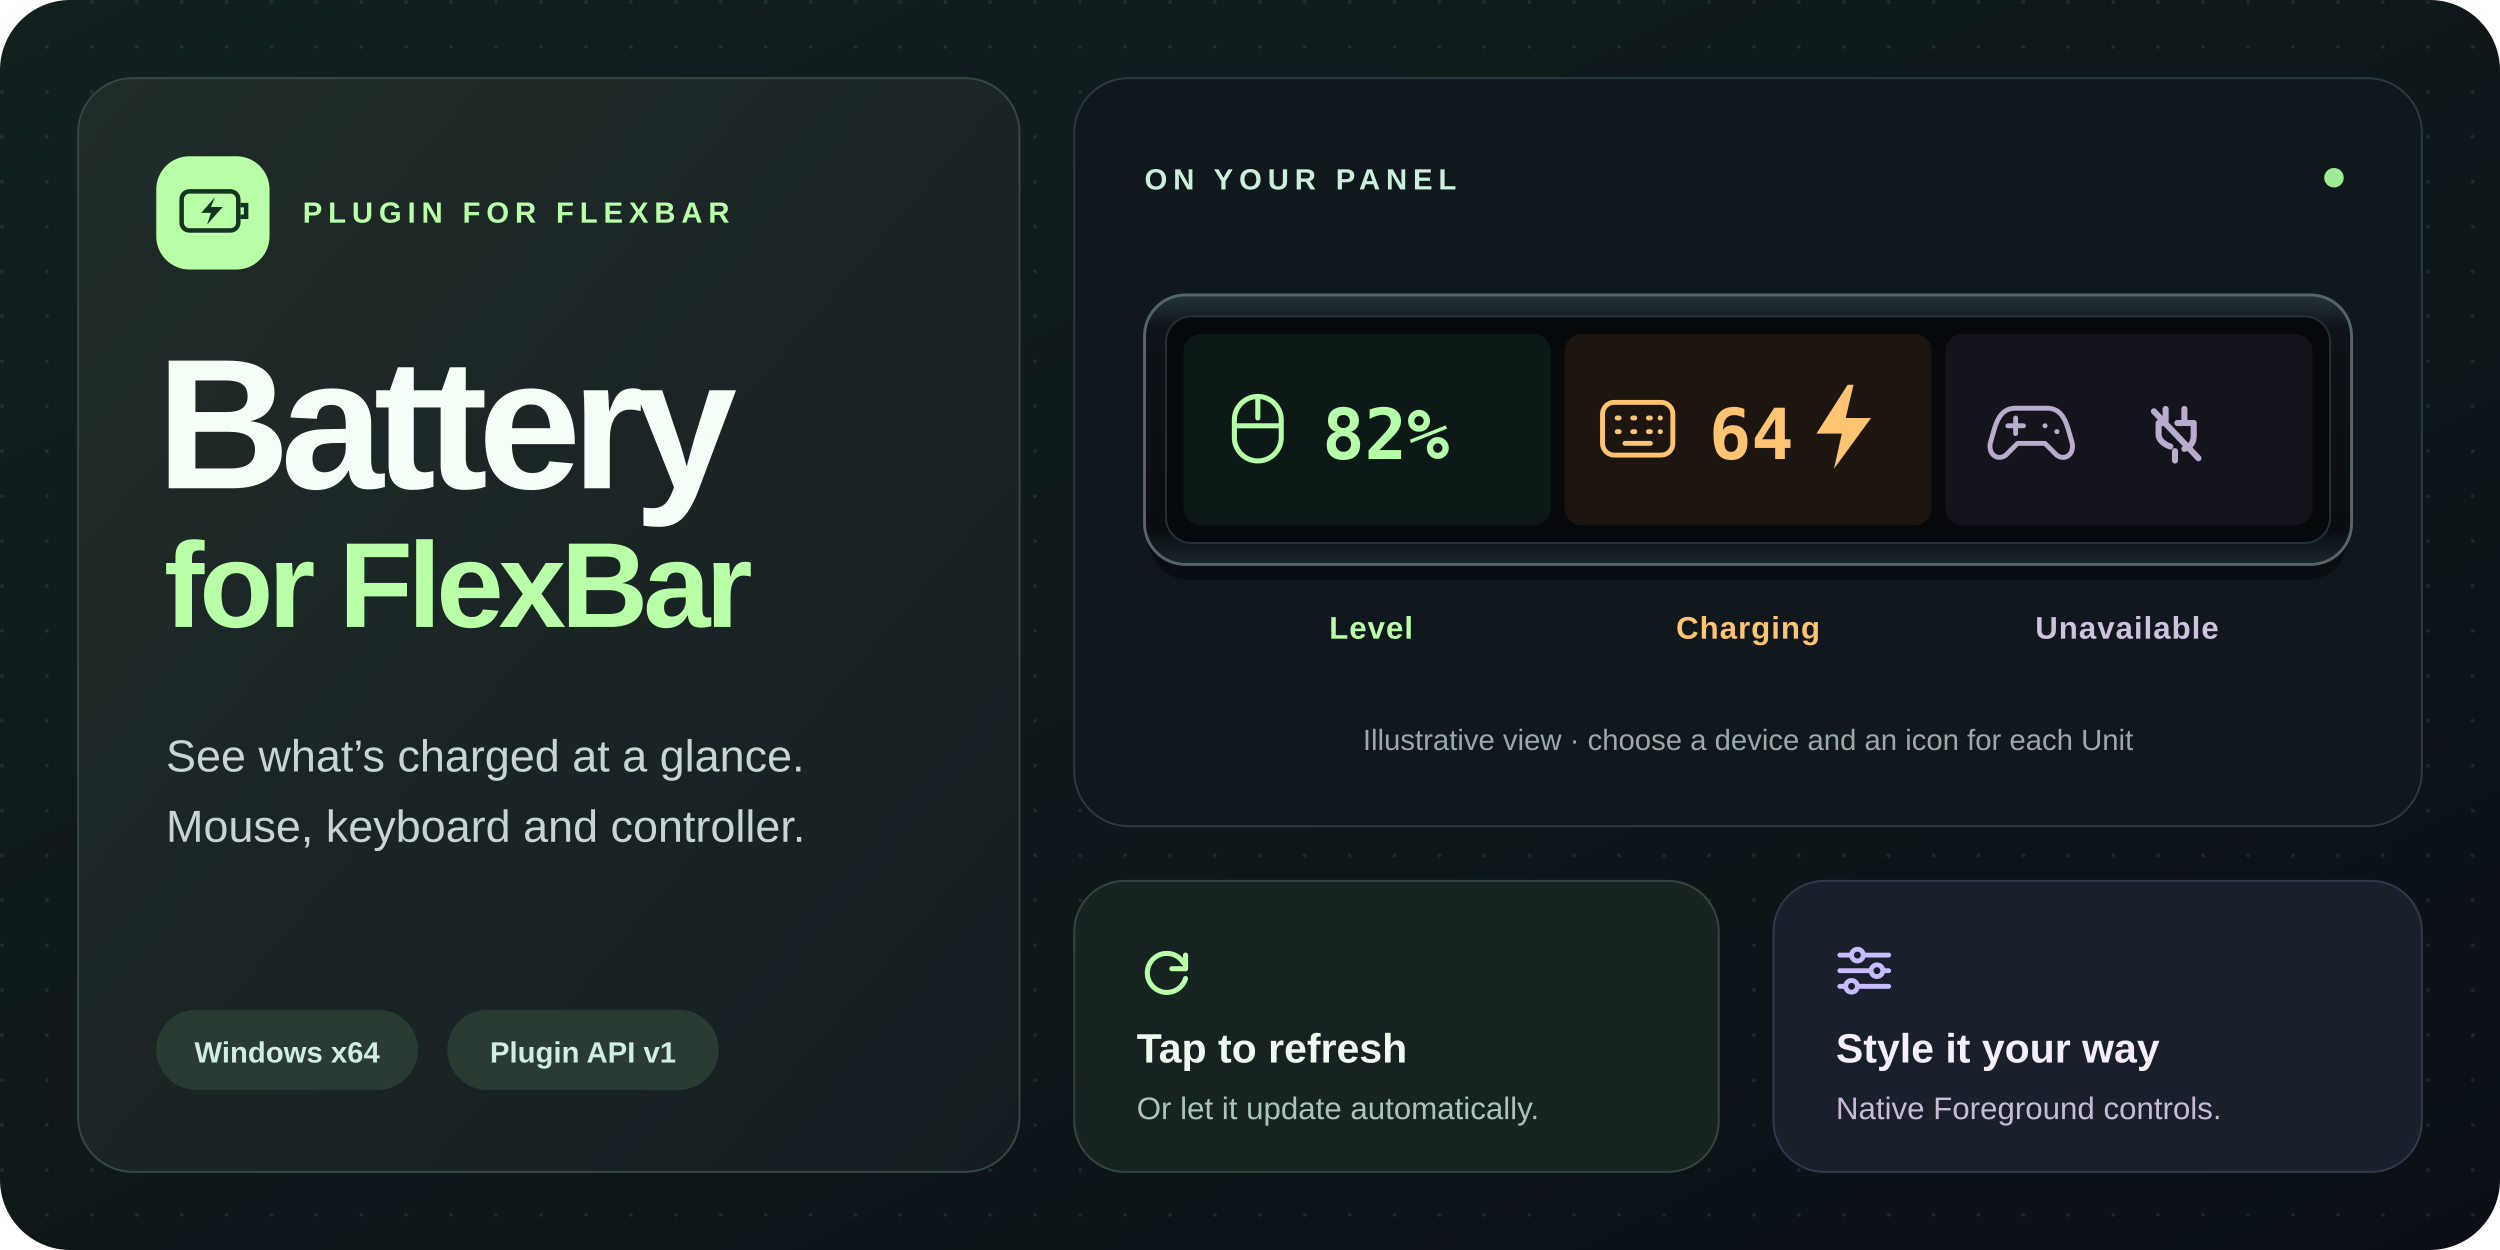
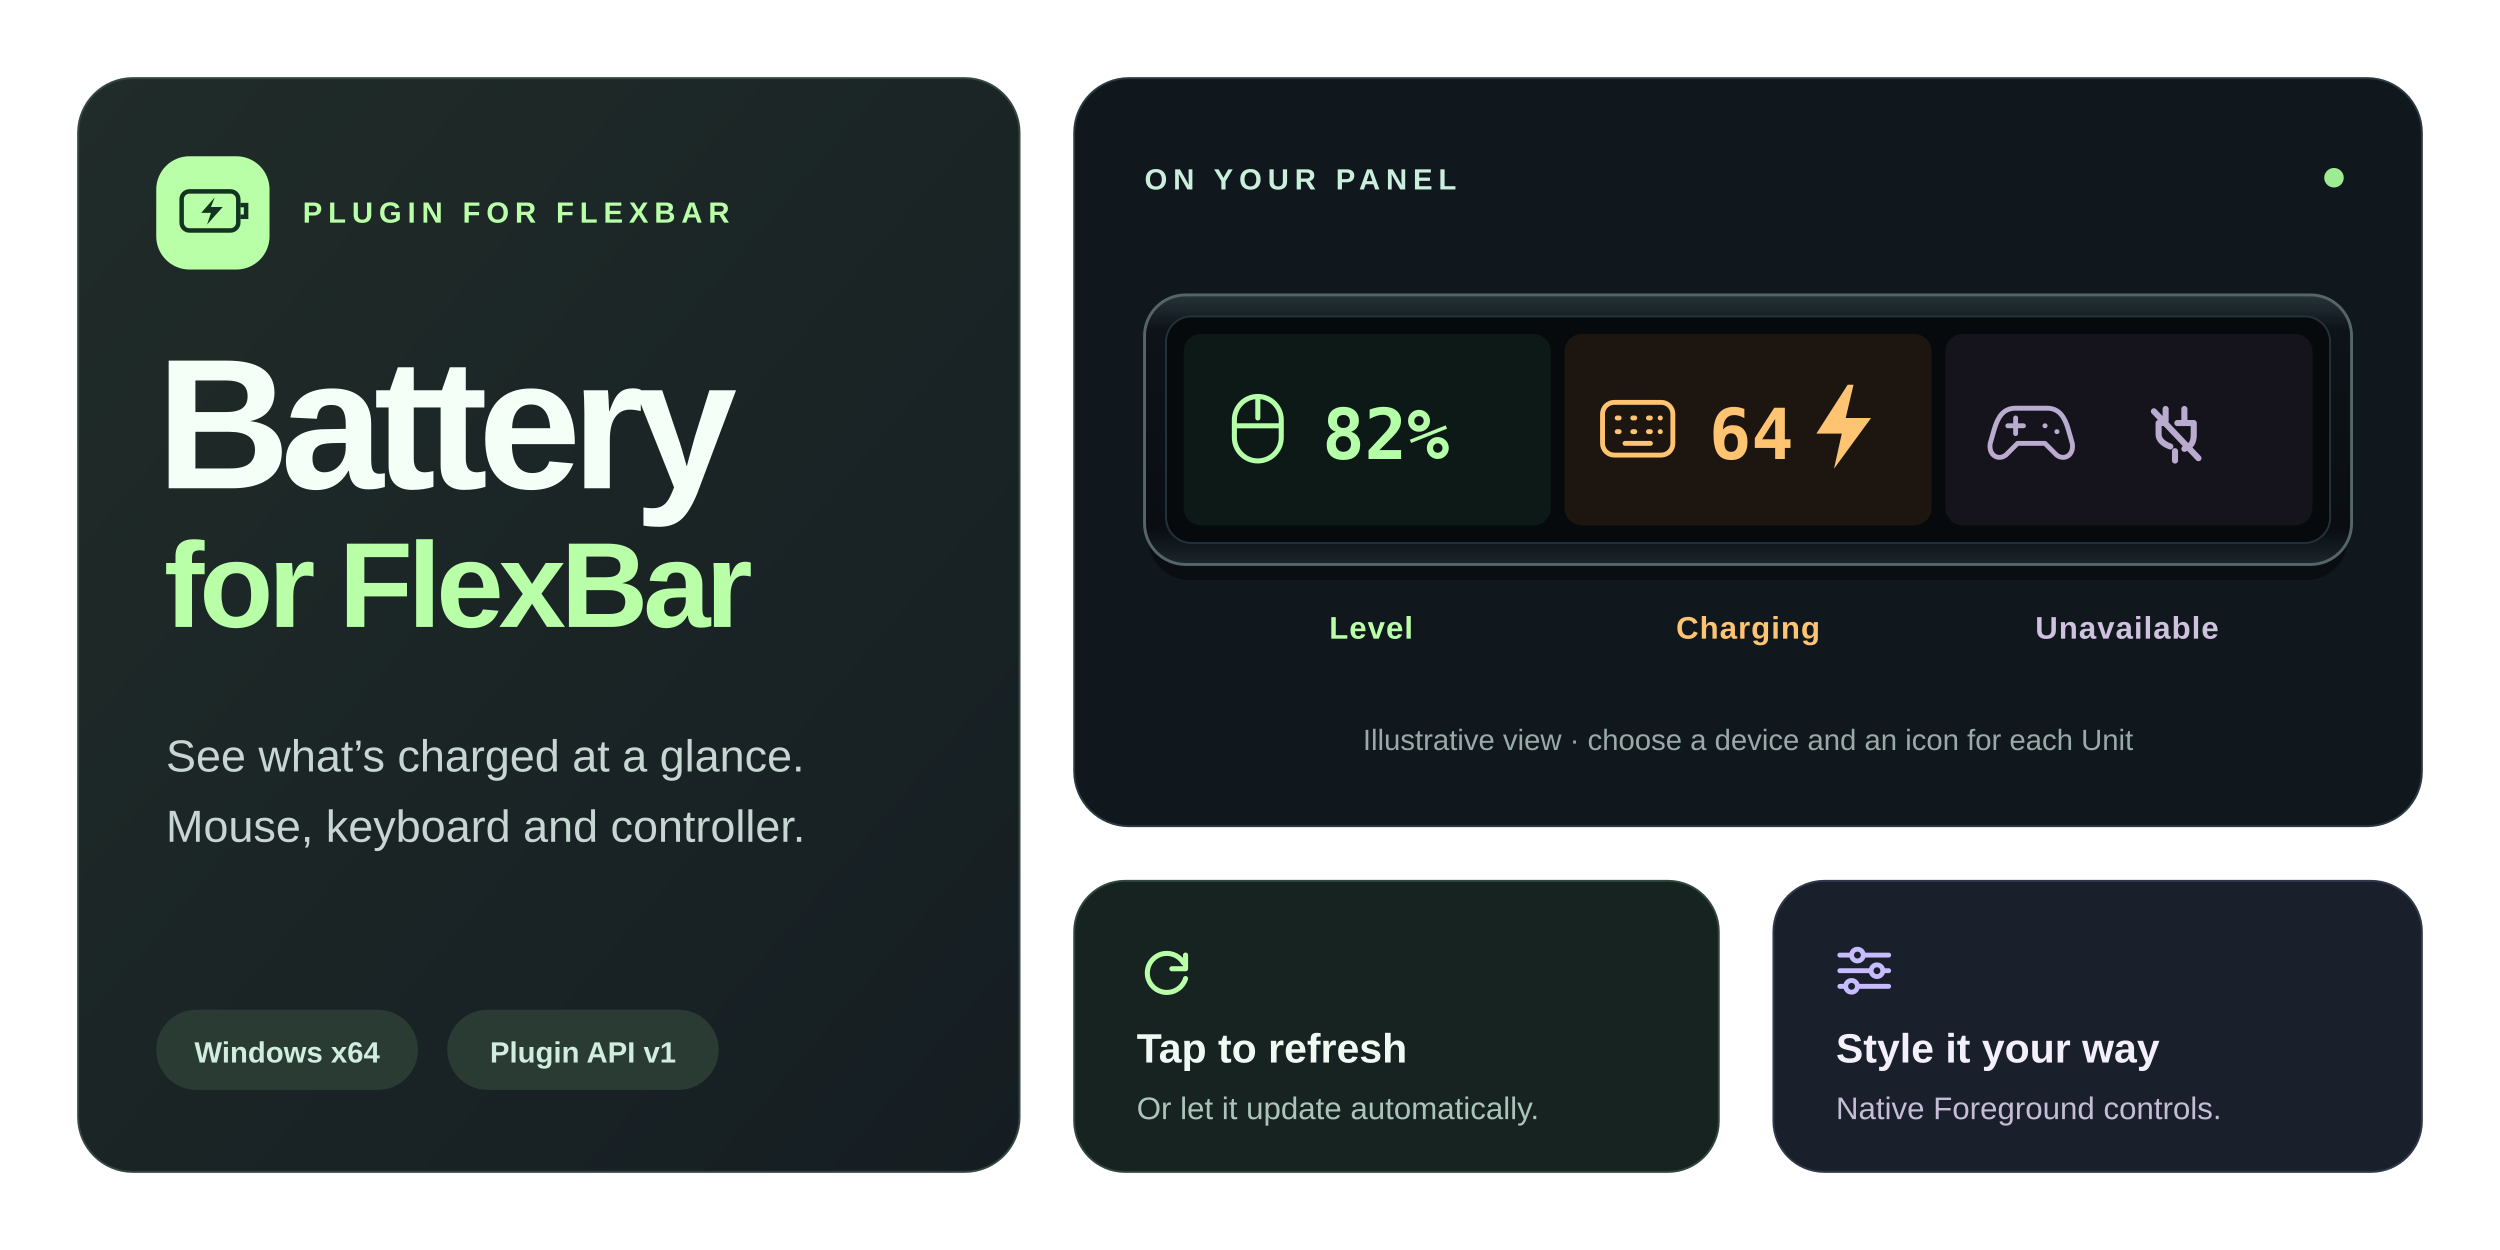
<svg xmlns="http://www.w3.org/2000/svg" width="1280" height="640" viewBox="0 0 1280 640" role="img" aria-labelledby="title desc">
  <defs>
-     <linearGradient id="bg" x2="1" y2="1" gradientUnits="objectBoundingBox">
-       <stop stop-color="#12201f" />
-       <stop offset="1" stop-color="#0b1017" />
-     </linearGradient>
    <linearGradient id="left" x2="1" y2="1" gradientUnits="objectBoundingBox">
      <stop stop-color="#202c29" />
      <stop offset="1" stop-color="#151d22" />
    </linearGradient>
    <linearGradient id="panel" x2="0" y2="1" gradientUnits="objectBoundingBox">
      <stop stop-color="#26333a" />
      <stop offset="0.13" stop-color="#0d1318" />
      <stop offset="0.87" stop-color="#0a0e12" />
      <stop offset="1" stop-color="#1b262d" />
    </linearGradient>
-     <pattern id="grid" width="23" height="23" patternUnits="userSpaceOnUse">
-       <circle cx="1" cy="1" r="1" fill="#78938e" opacity=".16" />
-     </pattern>
  </defs>
-   <rect width="1280" height="640" rx="36" fill="url(#bg)" />
-   <rect width="1280" height="640" rx="36" fill="url(#grid)" />
  <rect x="40" y="40" width="482" height="560" rx="28" fill="url(#left)" stroke="#344740" />
  <rect x="550" y="40" width="690" height="383" rx="28" fill="#10171d" stroke="#2b3a40" />
  <rect x="550" y="451" width="330" height="149" rx="26" fill="#172321" stroke="#31463d" />
  <rect x="908" y="451" width="332" height="149" rx="26" fill="#191f2b" stroke="#30394b" />
  <g font-family="Segoe UI, Arial, sans-serif">
    <rect x="80" y="80" width="58" height="58" rx="17" fill="#b8ffa8" />
    <g transform="translate(93 98)" stroke="#143321" stroke-width="2.3">
      <rect width="29" height="20" rx="4" fill="none" />
      <path d="M30 7h3v6h-3" fill="none" />
      <path d="M17 3l-7 8h5l-2 6 8-9h-6Z" fill="#143321" stroke="none" />
    </g>
    <text x="155" y="114" fill="#b8ffa8" font-size="15" font-weight="700" letter-spacing="3">PLUGIN FOR FLEXBAR</text>
    <text x="80" y="250" fill="#f4fff7" font-size="95" font-weight="750" letter-spacing="-5">Battery</text>
    <text x="84" y="321" fill="#b8ffa8" font-size="62" font-weight="650" letter-spacing="-2.6">for FlexBar</text>
    <text x="85" y="395" fill="#c7d6d2" font-size="23">See what’s charged at a glance.</text>
    <text x="85" y="431" fill="#c7d6d2" font-size="23">Mouse, keyboard and controller.</text>
    <g font-size="15" font-weight="650">
      <rect x="80" y="517" width="134" height="41" rx="20.5" fill="#293b33" />
      <text x="147" y="544" fill="#d1eddf" text-anchor="middle">Windows x64</text>
      <rect x="229" y="517" width="139" height="41" rx="20.5" fill="#293b33" />
      <text x="298.5" y="544" fill="#d1eddf" text-anchor="middle">Plugin API v1</text>
    </g>
    <text x="586" y="97" fill="#caf0dd" font-size="15" font-weight="700" letter-spacing="3">ON YOUR PANEL</text>
    <circle cx="1195" cy="91" r="5" fill="#9dec94" />
    <rect x="588" y="153" width="614" height="137" rx="21" fill="#06090a" opacity=".60" transform="translate(0 7)" />
    <rect x="586" y="151" width="618" height="138" rx="21" fill="url(#panel)" stroke="#556568" stroke-width="1.5" />
    <rect x="597" y="162" width="596" height="116" rx="13" fill="#060a0c" stroke="#22313a" />
    <g color="#b5ffa9" fill="#b5ffa9">
      <rect x="606" y="171" width="188" height="98" rx="9" fill="#0d1916" />
      <g transform="translate(628 201)" fill="none" stroke="#b5ffa9" stroke-width="2.6" stroke-linecap="round">
        <rect x="4" y="2" width="24" height="33" rx="12" />
        <path d="M16 3v10m-11 4h22" />
      </g>
      <text x="677" y="235" font-family="Consolas, monospace" font-size="36" font-weight="700">82%</text>
    </g>
    <g color="#ffc471" fill="#ffc471">
      <rect x="801" y="171" width="188" height="98" rx="9" fill="#1d1610" />
      <g transform="translate(819 201)" fill="none" stroke="#ffc471" stroke-width="2.5" stroke-linecap="round" stroke-linejoin="round">
        <rect x="1.5" y="5" width="36" height="27" rx="6" />
        <path d="M9 13h1m7 0h1m7 0h1m5 0h.1M9 20h1m7 0h1m7 0h1m5 0h.1M13 26h13" />
      </g>
      <text x="875" y="235" font-family="Consolas, monospace" font-size="36" font-weight="700">64</text>
      <path d="M946 197l-16 25h13l-4 18 19-26h-13l4-17Z" />
    </g>
    <g color="#b9accf">
      <rect x="996" y="171" width="188" height="98" rx="9" fill="#15131c" />
      <g transform="translate(1020 201)" fill="none" stroke="#b9accf" stroke-width="2.5" stroke-linecap="round" stroke-linejoin="round">
        <path d="M12 8h16c6 0 9 4 11 11l2 7c1 6-4 9-8 6l-6-6H13l-6 6c-4 3-9 0-8-6l2-7c2-7 5-11 11-11Z" />
        <path d="M8 17h8m-4-4v8m15-4h.1m6 3h.1" />
      </g>
      <path transform="translate(1098 207) scale(1.2)" fill="none" stroke="#b9accf" stroke-width="2.6" stroke-linecap="round" stroke-linejoin="round" d="M9 2v5m8-5v5m-3 1h7v5c0 3-1 5-4 6m-6-1c-3-1-5-3-5-5V8h2m5 12v4m-9-21 19 20" />
    </g>
    <g font-size="16" font-weight="650" letter-spacing=".5" text-anchor="middle">
      <text x="702" y="327" fill="#b8ffa8">Level</text>
      <text x="895" y="327" fill="#ffc471">Charging</text>
      <text x="1089" y="327" fill="#cec2df">Unavailable</text>
    </g>
    <text x="895" y="384" fill="#99aaa9" font-size="15" text-anchor="middle">Illustrative view · choose a device and an icon for each Unit</text>
    <g transform="translate(582 481)" fill="none" stroke="#b8ffa8" stroke-width="2.6" stroke-linecap="round" stroke-linejoin="round">
      <path d="M24 12a10 10 0 1 0 1 8m0-12v7h-7" />
    </g>
    <text x="582" y="544" fill="#f0faf3" font-size="21" font-weight="700">Tap to refresh</text>
    <text x="582" y="573" fill="#acc5ba" font-size="16">Or let it update automatically.</text>
    <g transform="translate(940 482)" fill="none" stroke="#c7bcff" stroke-width="2.5" stroke-linecap="round">
      <path d="M2 7h25M2 15h25M2 23h25" />
      <circle cx="11" cy="7" r="3" fill="#191f2b" />
      <circle cx="21" cy="15" r="3" fill="#191f2b" />
      <circle cx="8" cy="23" r="3" fill="#191f2b" />
    </g>
    <text x="940" y="544" fill="#f3effb" font-size="21" font-weight="700">Style it your way</text>
    <text x="940" y="573" fill="#c5bdd6" font-size="16">Native Foreground controls.</text>
  </g>
</svg>
